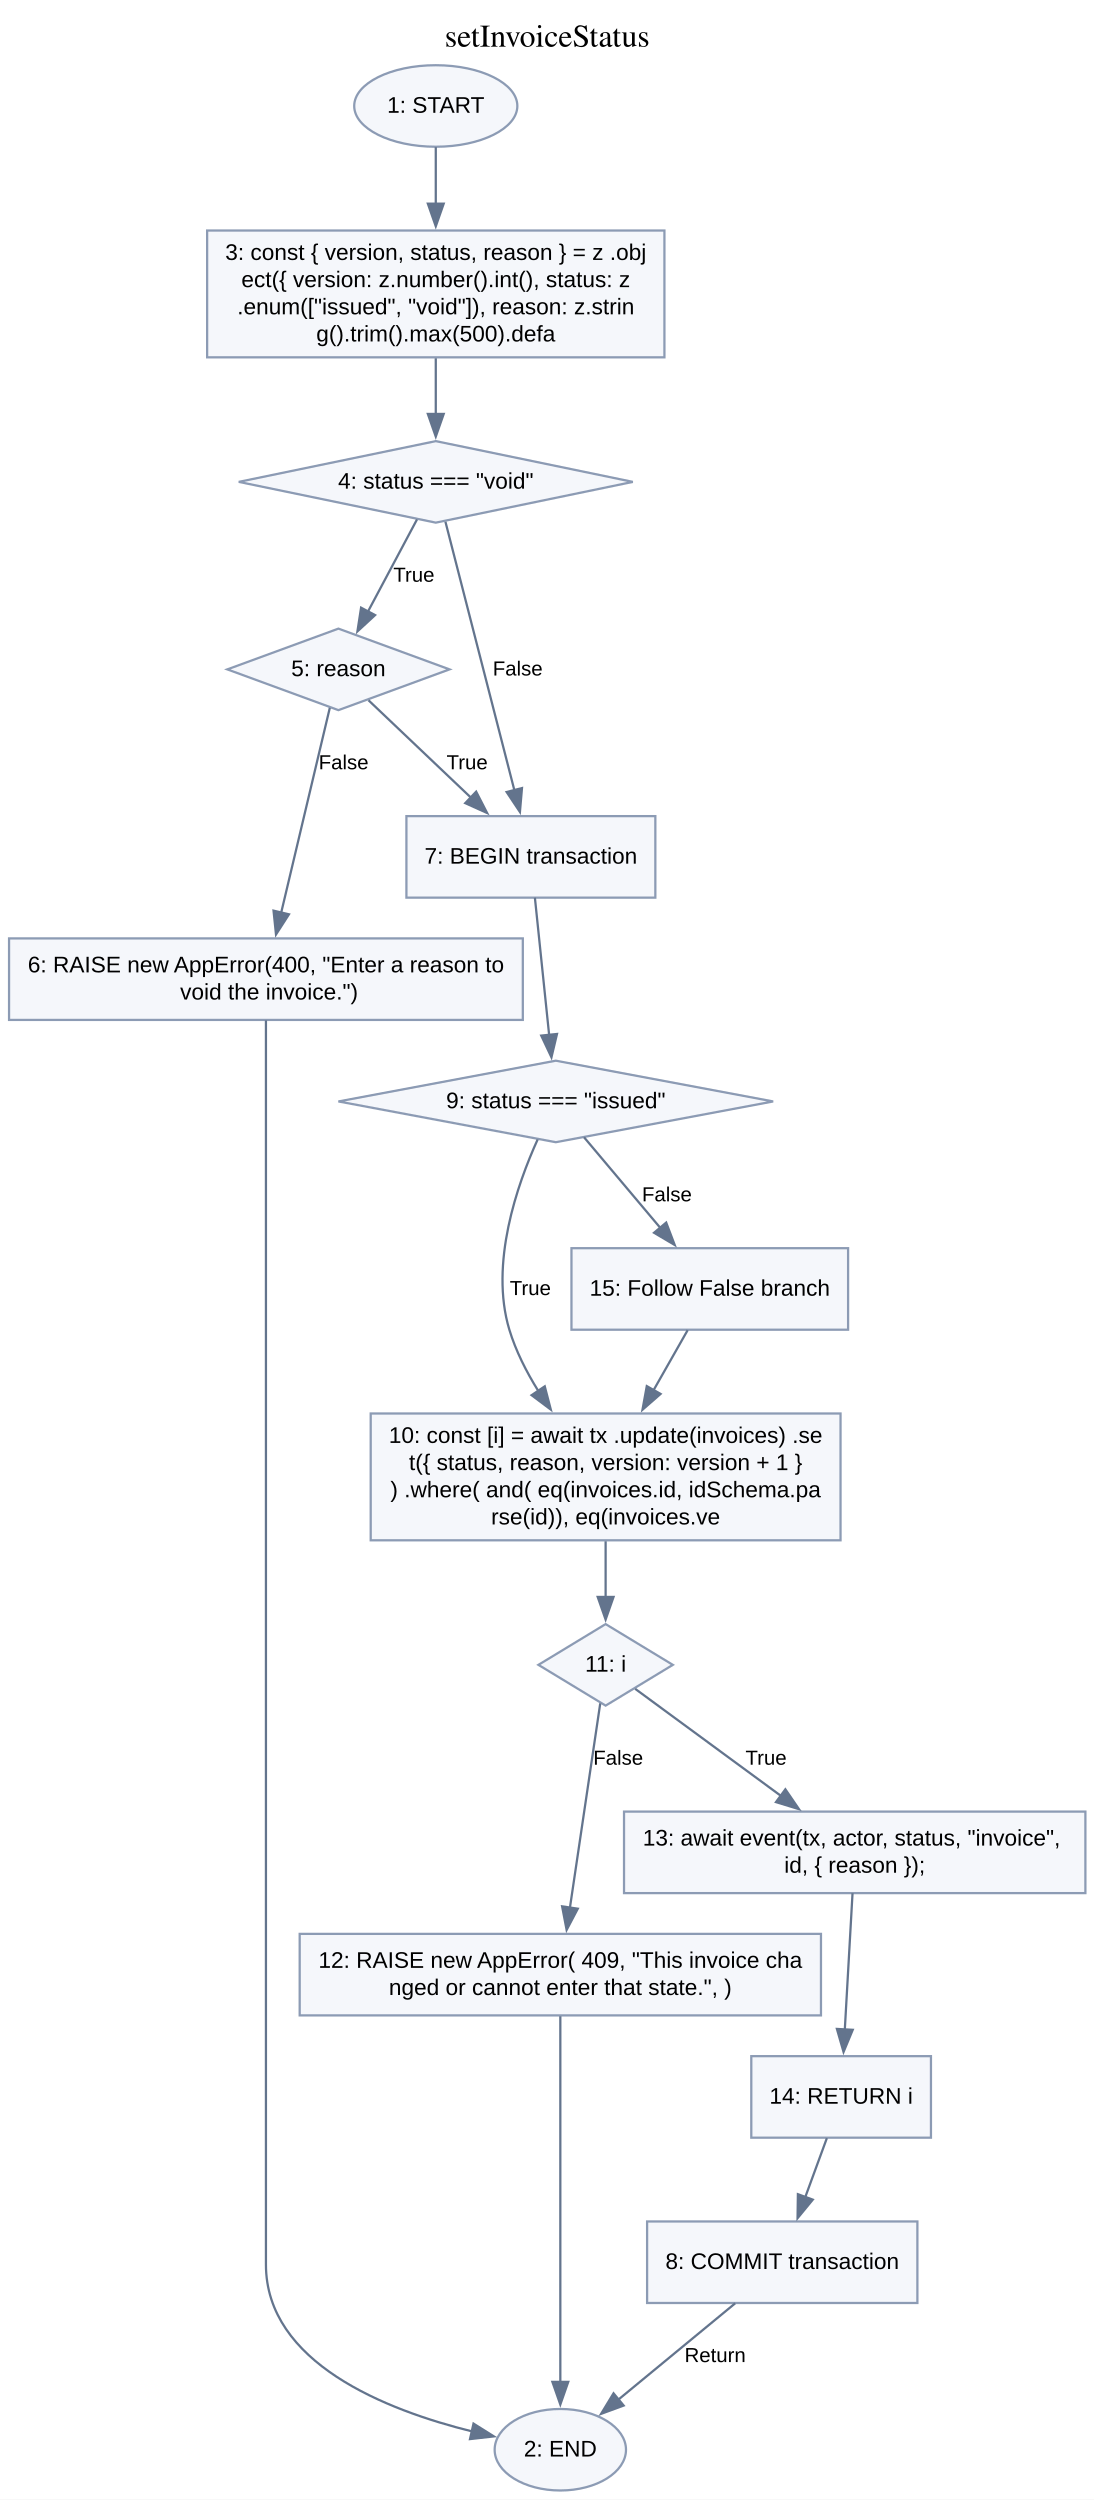
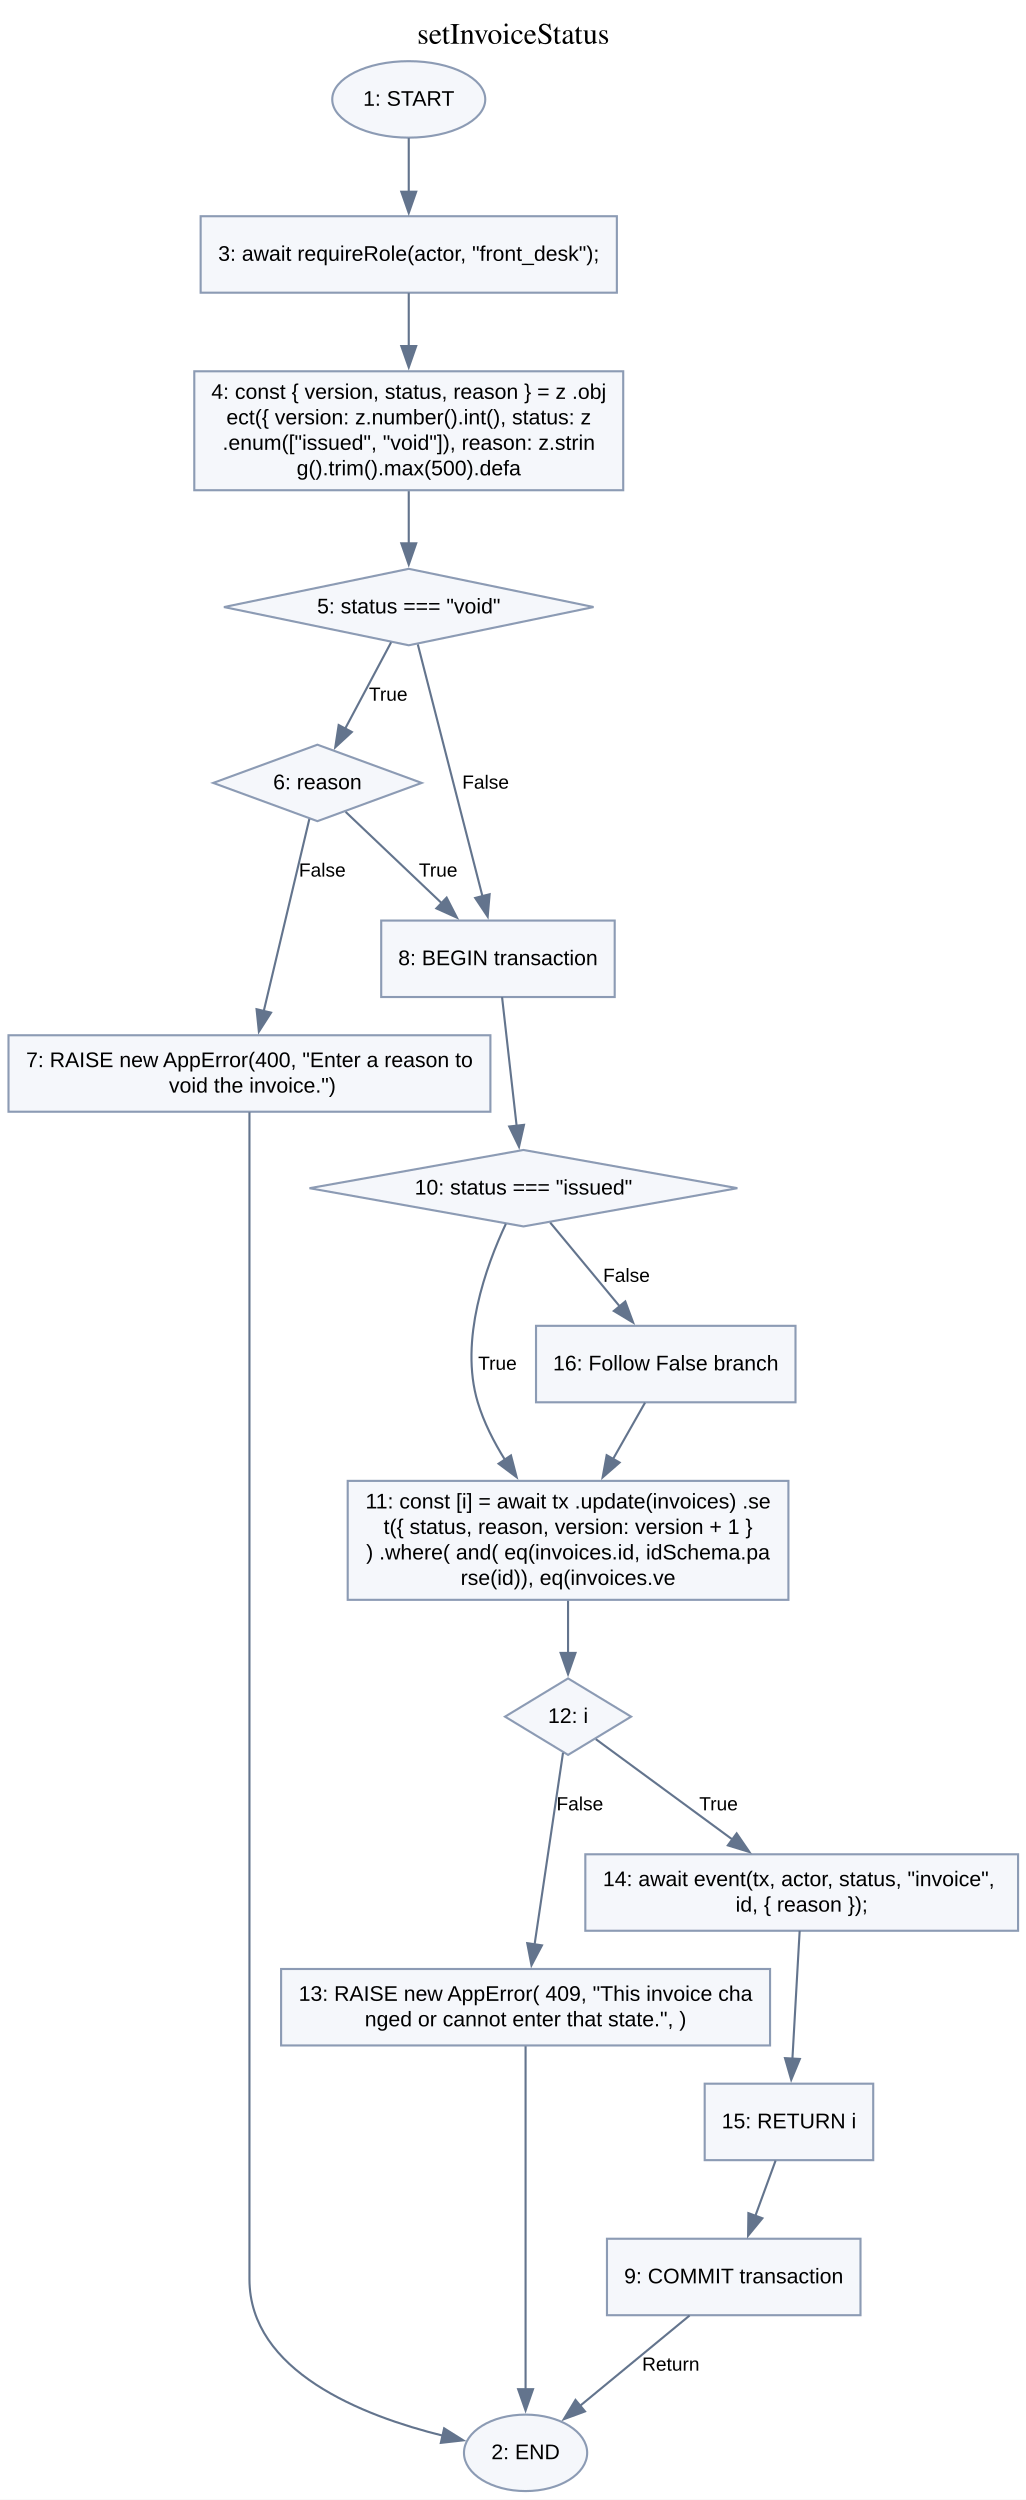
- <svg xmlns="http://www.w3.org/2000/svg" width="483pt" height="1104pt" viewBox="0.00 0.00 483.00 1104.00">
-   <g id="graph0" class="graph" transform="scale(1 1) rotate(0) translate(4 1099.8)">
-     <polygon fill="white" stroke="none" points="-4,4 -4,-1099.8 479.31,-1099.8 479.31,4 -4,4" />
-     <text xml:space="preserve" text-anchor="middle" x="237.65" y="-1079.2" font-family="Times,serif" font-size="14.00">setInvoiceStatus</text>
+ <svg xmlns="http://www.w3.org/2000/svg" width="483pt" height="1177pt" viewBox="0.00 0.00 483.00 1177.00">
+   <g id="graph0" class="graph" transform="scale(1 1) rotate(0) translate(4 1172.8)">
+     <polygon fill="white" stroke="none" points="-4,4 -4,-1172.8 479.31,-1172.8 479.31,4 -4,4" />
+     <text xml:space="preserve" text-anchor="middle" x="237.65" y="-1152.2" font-family="Times,serif" font-size="14.00">setInvoiceStatus</text>
    <g id="node1" class="node">
-       <ellipse fill="#f5f7fb" stroke="#8c9bb4" cx="188.44" cy="-1053" rx="36.02" ry="18" />
-       <text xml:space="preserve" text-anchor="middle" x="188.44" y="-1050" font-family="Arial" font-size="10.00">1: START</text>
+       <ellipse fill="#f5f7fb" stroke="#8c9bb4" cx="188.44" cy="-1126" rx="36.02" ry="18" />
+       <text xml:space="preserve" text-anchor="middle" x="188.44" y="-1123" font-family="Arial" font-size="10.00">1: START</text>
    </g>
    <g id="node3" class="node">
-       <polygon fill="#f5f7fb" stroke="#8c9bb4" points="289.41,-998 87.47,-998 87.47,-942 289.41,-942 289.41,-998" />
-       <text xml:space="preserve" text-anchor="middle" x="188.44" y="-985" font-family="Arial" font-size="10.00">3: const { version, status, reason } = z .obj</text>
-       <text xml:space="preserve" text-anchor="middle" x="188.44" y="-973" font-family="Arial" font-size="10.00">ect({ version: z.number().int(), status: z</text>
-       <text xml:space="preserve" text-anchor="middle" x="188.44" y="-961" font-family="Arial" font-size="10.00">.enum(["issued", "void"]), reason: z.strin</text>
-       <text xml:space="preserve" text-anchor="middle" x="188.44" y="-949" font-family="Arial" font-size="10.00">g().trim().max(500).defa</text>
+       <polygon fill="#f5f7fb" stroke="#8c9bb4" points="286.42,-1071 90.46,-1071 90.46,-1035 286.42,-1035 286.42,-1071" />
+       <text xml:space="preserve" text-anchor="middle" x="188.44" y="-1050" font-family="Arial" font-size="10.00">3: await requireRole(actor, "front_desk");</text>
    </g>
    <g id="edge1" class="edge">
-       <path fill="none" stroke="#63748d" d="M188.44,-1034.82C188.44,-1027.46 188.44,-1018.54 188.44,-1009.73" />
-       <polygon fill="#63748d" stroke="#63748d" points="191.94,-1009.87 188.44,-999.87 184.94,-1009.87 191.94,-1009.87" />
+       <path fill="none" stroke="#63748d" d="M188.44,-1107.81C188.44,-1100.23 188.44,-1091.1 188.44,-1082.54" />
+       <polygon fill="#63748d" stroke="#63748d" points="191.94,-1082.54 188.44,-1072.54 184.94,-1082.54 191.94,-1082.54" />
    </g>
    <g id="node2" class="node">
      <ellipse fill="#f5f7fb" stroke="#8c9bb4" cx="243.44" cy="-18" rx="29" ry="18" />
      <text xml:space="preserve" text-anchor="middle" x="243.44" y="-15" font-family="Arial" font-size="10.00">2: END</text>
    </g>
    <g id="node4" class="node">
-       <polygon fill="#f5f7fb" stroke="#8c9bb4" points="188.44,-905 101.43,-887 188.44,-869 275.45,-887 188.44,-905" />
-       <text xml:space="preserve" text-anchor="middle" x="188.44" y="-884" font-family="Arial" font-size="10.00">4: status === "void"</text>
+       <polygon fill="#f5f7fb" stroke="#8c9bb4" points="289.41,-998 87.47,-998 87.47,-942 289.41,-942 289.41,-998" />
+       <text xml:space="preserve" text-anchor="middle" x="188.44" y="-985" font-family="Arial" font-size="10.00">4: const { version, status, reason } = z .obj</text>
+       <text xml:space="preserve" text-anchor="middle" x="188.44" y="-973" font-family="Arial" font-size="10.00">ect({ version: z.number().int(), status: z</text>
+       <text xml:space="preserve" text-anchor="middle" x="188.44" y="-961" font-family="Arial" font-size="10.00">.enum(["issued", "void"]), reason: z.strin</text>
+       <text xml:space="preserve" text-anchor="middle" x="188.44" y="-949" font-family="Arial" font-size="10.00">g().trim().max(500).defa</text>
    </g>
    <g id="edge2" class="edge">
+       <path fill="none" stroke="#63748d" d="M188.44,-1034.82C188.44,-1027.46 188.44,-1018.54 188.44,-1009.73" />
+       <polygon fill="#63748d" stroke="#63748d" points="191.94,-1009.87 188.44,-999.87 184.94,-1009.87 191.94,-1009.87" />
+     </g>
+     <g id="node5" class="node">
+       <polygon fill="#f5f7fb" stroke="#8c9bb4" points="188.44,-905 101.43,-887 188.44,-869 275.45,-887 188.44,-905" />
+       <text xml:space="preserve" text-anchor="middle" x="188.44" y="-884" font-family="Arial" font-size="10.00">5: status === "void"</text>
+     </g>
+     <g id="edge3" class="edge">
      <path fill="none" stroke="#63748d" d="M188.44,-941.58C188.44,-933.65 188.44,-924.98 188.44,-916.97" />
      <polygon fill="#63748d" stroke="#63748d" points="191.94,-917 188.44,-907 184.94,-917 191.94,-917" />
    </g>
-     <g id="node5" class="node">
+     <g id="node6" class="node">
      <polygon fill="#f5f7fb" stroke="#8c9bb4" points="145.44,-822.2 96.38,-804.2 145.44,-786.2 194.5,-804.2 145.44,-822.2" />
-       <text xml:space="preserve" text-anchor="middle" x="145.44" y="-801.2" font-family="Arial" font-size="10.00">5: reason</text>
+       <text xml:space="preserve" text-anchor="middle" x="145.44" y="-801.2" font-family="Arial" font-size="10.00">6: reason</text>
    </g>
-     <g id="edge3" class="edge">
+     <g id="edge4" class="edge">
      <path fill="none" stroke="#63748d" d="M180.15,-870.42C173.99,-858.84 165.46,-842.82 158.4,-829.56" />
      <polygon fill="#63748d" stroke="#63748d" points="161.63,-828.17 153.84,-820.98 155.45,-831.45 161.63,-828.17" />
      <text xml:space="preserve" text-anchor="middle" x="178.77" y="-842.9" font-family="Arial" font-size="9.00">True</text>
    </g>
-     <g id="node7" class="node">
+     <g id="node8" class="node">
      <polygon fill="#f5f7fb" stroke="#8c9bb4" points="285.4,-739.4 175.47,-739.4 175.47,-703.4 285.4,-703.4 285.4,-739.4" />
-       <text xml:space="preserve" text-anchor="middle" x="230.44" y="-718.4" font-family="Arial" font-size="10.00">7: BEGIN transaction</text>
+       <text xml:space="preserve" text-anchor="middle" x="230.44" y="-718.4" font-family="Arial" font-size="10.00">8: BEGIN transaction</text>
    </g>
-     <g id="edge6" class="edge">
+     <g id="edge7" class="edge">
      <path fill="none" stroke="#63748d" d="M192.7,-869.41C199.84,-841.58 214.32,-785.17 223.13,-750.89" />
      <polygon fill="#63748d" stroke="#63748d" points="226.51,-751.79 225.6,-741.24 219.73,-750.05 226.51,-751.79" />
      <text xml:space="preserve" text-anchor="middle" x="224.62" y="-801.5" font-family="Arial" font-size="9.00">False</text>
    </g>
-     <g id="node6" class="node">
+     <g id="node7" class="node">
      <polygon fill="#f5f7fb" stroke="#8c9bb4" points="226.88,-685.4 0,-685.4 0,-649.4 226.88,-649.4 226.88,-685.4" />
-       <text xml:space="preserve" text-anchor="middle" x="113.44" y="-670.4" font-family="Arial" font-size="10.00">6: RAISE new AppError(400, "Enter a reason to</text>
+       <text xml:space="preserve" text-anchor="middle" x="113.44" y="-670.4" font-family="Arial" font-size="10.00">7: RAISE new AppError(400, "Enter a reason to</text>
      <text xml:space="preserve" text-anchor="middle" x="113.44" y="-658.4" font-family="Arial" font-size="10.00"> void the invoice.")</text>
    </g>
-     <g id="edge4" class="edge">
+     <g id="edge5" class="edge">
      <path fill="none" stroke="#63748d" d="M141.64,-787.21C136.34,-764.87 126.64,-724 120.11,-696.51" />
      <polygon fill="#63748d" stroke="#63748d" points="123.6,-696.04 117.88,-687.12 116.79,-697.66 123.6,-696.04" />
      <text xml:space="preserve" text-anchor="middle" x="147.74" y="-760.1" font-family="Arial" font-size="9.00">False</text>
    </g>
-     <g id="edge7" class="edge">
+     <g id="edge8" class="edge">
      <path fill="none" stroke="#63748d" d="M158.72,-790.57C170.85,-779.04 189.15,-761.65 204.22,-747.32" />
      <polygon fill="#63748d" stroke="#63748d" points="206.27,-750.2 211.11,-740.78 201.45,-745.13 206.27,-750.2" />
      <text xml:space="preserve" text-anchor="middle" x="202.28" y="-760.1" font-family="Arial" font-size="9.00">True</text>
    </g>
-     <g id="edge5" class="edge">
+     <g id="edge6" class="edge">
      <path fill="none" stroke="#63748d" d="M113.44,-649.19C113.44,-630.45 113.44,-599.59 113.44,-573 113.44,-573 113.44,-573 113.44,-99.8 113.44,-56.39 166.38,-35.48 204.7,-26.03" />
      <polygon fill="#63748d" stroke="#63748d" points="205.1,-29.53 214.08,-23.89 203.55,-22.7 205.1,-29.53" />
    </g>
+     <g id="node10" class="node">
+       <polygon fill="#f5f7fb" stroke="#8c9bb4" points="242.44,-631.4 141.71,-613.4 242.44,-595.4 343.16,-613.4 242.44,-631.4" />
+       <text xml:space="preserve" text-anchor="middle" x="242.44" y="-610.4" font-family="Arial" font-size="10.00">10: status === "issued"</text>
+     </g>
+     <g id="edge9" class="edge">
+       <path fill="none" stroke="#63748d" d="M232.37,-703.37C234.22,-686.99 237.06,-661.93 239.25,-642.57" />
+       <polygon fill="#63748d" stroke="#63748d" points="242.7,-643.22 240.35,-632.89 235.74,-642.44 242.7,-643.22" />
+     </g>
    <g id="node9" class="node">
-       <polygon fill="#f5f7fb" stroke="#8c9bb4" points="241.44,-631.4 145.44,-613.4 241.44,-595.4 337.43,-613.4 241.44,-631.4" />
-       <text xml:space="preserve" text-anchor="middle" x="241.44" y="-610.4" font-family="Arial" font-size="10.00">9: status === "issued"</text>
+       <polygon fill="#f5f7fb" stroke="#8c9bb4" points="401.12,-118.8 281.76,-118.8 281.76,-82.8 401.12,-82.8 401.12,-118.8" />
+       <text xml:space="preserve" text-anchor="middle" x="341.44" y="-97.8" font-family="Arial" font-size="10.00">9: COMMIT transaction</text>
    </g>
-     <g id="edge8" class="edge">
-       <path fill="none" stroke="#63748d" d="M232.21,-703.37C233.91,-686.99 236.51,-661.93 238.52,-642.57" />
-       <polygon fill="#63748d" stroke="#63748d" points="241.97,-643.2 239.52,-632.89 235.01,-642.48 241.97,-643.2" />
-     </g>
-     <g id="node8" class="node">
-       <polygon fill="#f5f7fb" stroke="#8c9bb4" points="401.12,-118.8 281.76,-118.8 281.76,-82.8 401.12,-82.8 401.12,-118.8" />
-       <text xml:space="preserve" text-anchor="middle" x="341.44" y="-97.8" font-family="Arial" font-size="10.00">8: COMMIT transaction</text>
-     </g>
-     <g id="edge17" class="edge">
+     <g id="edge18" class="edge">
      <path fill="none" stroke="#63748d" d="M320.66,-82.66C305.63,-70.27 285.22,-53.45 269.17,-40.21" />
      <polygon fill="#63748d" stroke="#63748d" points="271.4,-37.51 261.45,-33.85 266.94,-42.91 271.4,-37.51" />
      <text xml:space="preserve" text-anchor="middle" x="311.81" y="-56.7" font-family="Arial" font-size="9.00">Return</text>
    </g>
-     <g id="node10" class="node">
+     <g id="node11" class="node">
      <polygon fill="#f5f7fb" stroke="#8c9bb4" points="367.18,-475.6 159.7,-475.6 159.7,-419.6 367.18,-419.6 367.18,-475.6" />
-       <text xml:space="preserve" text-anchor="middle" x="263.44" y="-462.6" font-family="Arial" font-size="10.00">10: const [i] = await tx .update(invoices) .se</text>
+       <text xml:space="preserve" text-anchor="middle" x="263.44" y="-462.6" font-family="Arial" font-size="10.00">11: const [i] = await tx .update(invoices) .se</text>
      <text xml:space="preserve" text-anchor="middle" x="263.44" y="-450.6" font-family="Arial" font-size="10.00">t({ status, reason, version: version + 1 }</text>
      <text xml:space="preserve" text-anchor="middle" x="263.44" y="-438.6" font-family="Arial" font-size="10.00">) .where( and( eq(invoices.id, idSchema.pa</text>
      <text xml:space="preserve" text-anchor="middle" x="263.44" y="-426.6" font-family="Arial" font-size="10.00">rse(id)), eq(invoices.ve</text>
    </g>
-     <g id="edge9" class="edge">
-       <path fill="none" stroke="#63748d" d="M233.43,-596.62C224.42,-576.77 212.14,-541.73 220.93,-512.6 223.76,-503.24 228.45,-493.99 233.71,-485.56" />
+     <g id="edge10" class="edge">
+       <path fill="none" stroke="#63748d" d="M234.17,-596.64C224.86,-576.8 212.13,-541.79 220.93,-512.6 223.76,-503.24 228.45,-493.99 233.71,-485.56" />
      <polygon fill="#63748d" stroke="#63748d" points="236.56,-487.59 239.23,-477.33 230.75,-483.69 236.56,-487.59" />
      <text xml:space="preserve" text-anchor="middle" x="230.19" y="-527.9" font-family="Arial" font-size="9.00">True</text>
    </g>
-     <g id="node15" class="node">
+     <g id="node16" class="node">
      <polygon fill="#f5f7fb" stroke="#8c9bb4" points="370.52,-548.6 248.36,-548.6 248.36,-512.6 370.52,-512.6 370.52,-548.6" />
-       <text xml:space="preserve" text-anchor="middle" x="309.44" y="-527.6" font-family="Arial" font-size="10.00">15: Follow False branch</text>
-     </g>
-     <g id="edge10" class="edge">
-       <path fill="none" stroke="#63748d" d="M253.91,-597.58C263.32,-586.4 276.46,-570.78 287.6,-557.55" />
-       <polygon fill="#63748d" stroke="#63748d" points="290.19,-559.91 293.95,-550.01 284.83,-555.41 290.19,-559.91" />
-       <text xml:space="preserve" text-anchor="middle" x="290.51" y="-569.3" font-family="Arial" font-size="9.00">False</text>
-     </g>
-     <g id="node11" class="node">
-       <polygon fill="#f5f7fb" stroke="#8c9bb4" points="263.44,-382.6 233.76,-364.6 263.44,-346.6 293.12,-364.6 263.44,-382.6" />
-       <text xml:space="preserve" text-anchor="middle" x="263.44" y="-361.6" font-family="Arial" font-size="10.00">11: i</text>
+       <text xml:space="preserve" text-anchor="middle" x="309.44" y="-527.6" font-family="Arial" font-size="10.00">16: Follow False branch</text>
    </g>
    <g id="edge11" class="edge">
+       <path fill="none" stroke="#63748d" d="M255.04,-597.2C264.28,-586.06 277.05,-570.66 287.9,-557.58" />
+       <polygon fill="#63748d" stroke="#63748d" points="290.38,-560.07 294.07,-550.14 284.99,-555.6 290.38,-560.07" />
+       <text xml:space="preserve" text-anchor="middle" x="290.95" y="-569.3" font-family="Arial" font-size="9.00">False</text>
+     </g>
+     <g id="node12" class="node">
+       <polygon fill="#f5f7fb" stroke="#8c9bb4" points="263.44,-382.6 233.76,-364.6 263.44,-346.6 293.12,-364.6 263.44,-382.6" />
+       <text xml:space="preserve" text-anchor="middle" x="263.44" y="-361.6" font-family="Arial" font-size="10.00">12: i</text>
+     </g>
+     <g id="edge12" class="edge">
      <path fill="none" stroke="#63748d" d="M263.44,-419.18C263.44,-411.25 263.44,-402.58 263.44,-394.57" />
      <polygon fill="#63748d" stroke="#63748d" points="266.94,-394.6 263.44,-384.6 259.94,-394.6 266.94,-394.6" />
    </g>
-     <g id="node12" class="node">
+     <g id="node13" class="node">
      <polygon fill="#f5f7fb" stroke="#8c9bb4" points="358.54,-245.8 128.34,-245.8 128.34,-209.8 358.54,-209.8 358.54,-245.8" />
-       <text xml:space="preserve" text-anchor="middle" x="243.44" y="-230.8" font-family="Arial" font-size="10.00">12: RAISE new AppError( 409, "This invoice cha</text>
+       <text xml:space="preserve" text-anchor="middle" x="243.44" y="-230.8" font-family="Arial" font-size="10.00">13: RAISE new AppError( 409, "This invoice cha</text>
      <text xml:space="preserve" text-anchor="middle" x="243.44" y="-218.8" font-family="Arial" font-size="10.00">nged or cannot enter that state.", )</text>
    </g>
-     <g id="edge12" class="edge">
+     <g id="edge13" class="edge">
      <path fill="none" stroke="#63748d" d="M261.07,-347.61C257.77,-325.37 251.74,-284.76 247.67,-257.28" />
      <polygon fill="#63748d" stroke="#63748d" points="251.15,-256.92 246.22,-247.54 244.23,-257.95 251.15,-256.92" />
      <text xml:space="preserve" text-anchor="middle" x="269" y="-320.5" font-family="Arial" font-size="9.00">False</text>
    </g>
-     <g id="node13" class="node">
+     <g id="node14" class="node">
      <polygon fill="#f5f7fb" stroke="#8c9bb4" points="475.31,-299.8 271.57,-299.8 271.57,-263.8 475.31,-263.8 475.31,-299.8" />
-       <text xml:space="preserve" text-anchor="middle" x="373.44" y="-284.8" font-family="Arial" font-size="10.00">13: await event(tx, actor, status, "invoice", </text>
+       <text xml:space="preserve" text-anchor="middle" x="373.44" y="-284.8" font-family="Arial" font-size="10.00">14: await event(tx, actor, status, "invoice", </text>
      <text xml:space="preserve" text-anchor="middle" x="373.44" y="-272.8" font-family="Arial" font-size="10.00">id, { reason });</text>
    </g>
-     <g id="edge14" class="edge">
+     <g id="edge15" class="edge">
      <path fill="none" stroke="#63748d" d="M276.49,-354.01C292.25,-342.43 319.34,-322.54 340.88,-306.72" />
      <polygon fill="#63748d" stroke="#63748d" points="342.82,-309.64 348.81,-300.89 338.67,-303.99 342.82,-309.64" />
      <text xml:space="preserve" text-anchor="middle" x="334.28" y="-320.5" font-family="Arial" font-size="9.00">True</text>
    </g>
-     <g id="edge13" class="edge">
+     <g id="edge14" class="edge">
      <path fill="none" stroke="#63748d" d="M243.44,-209.44C243.44,-173.69 243.44,-91.52 243.44,-47.72" />
      <polygon fill="#63748d" stroke="#63748d" points="246.94,-47.97 243.44,-37.97 239.94,-47.97 246.94,-47.97" />
    </g>
-     <g id="node14" class="node">
+     <g id="node15" class="node">
      <polygon fill="#f5f7fb" stroke="#8c9bb4" points="407.11,-191.8 327.77,-191.8 327.77,-155.8 407.11,-155.8 407.11,-191.8" />
-       <text xml:space="preserve" text-anchor="middle" x="367.44" y="-170.8" font-family="Arial" font-size="10.00">14: RETURN i</text>
+       <text xml:space="preserve" text-anchor="middle" x="367.44" y="-170.8" font-family="Arial" font-size="10.00">15: RETURN i</text>
    </g>
-     <g id="edge15" class="edge">
+     <g id="edge16" class="edge">
      <path fill="none" stroke="#63748d" d="M372.48,-263.77C371.56,-247.56 370.16,-222.86 369.07,-203.59" />
      <polygon fill="#63748d" stroke="#63748d" points="372.57,-203.44 368.51,-193.65 365.58,-203.83 372.57,-203.44" />
    </g>
-     <g id="edge16" class="edge">
+     <g id="edge17" class="edge">
      <path fill="none" stroke="#63748d" d="M361.15,-155.61C358.27,-147.76 354.79,-138.27 351.57,-129.46" />
      <polygon fill="#63748d" stroke="#63748d" points="354.92,-128.44 348.2,-120.25 348.35,-130.84 354.92,-128.44" />
    </g>
-     <g id="edge18" class="edge">
+     <g id="edge19" class="edge">
      <path fill="none" stroke="#63748d" d="M299.68,-512.42C295.27,-504.65 289.86,-495.13 284.59,-485.85" />
      <polygon fill="#63748d" stroke="#63748d" points="287.7,-484.24 279.72,-477.27 281.62,-487.69 287.7,-484.24" />
    </g>
  </g>
</svg>
